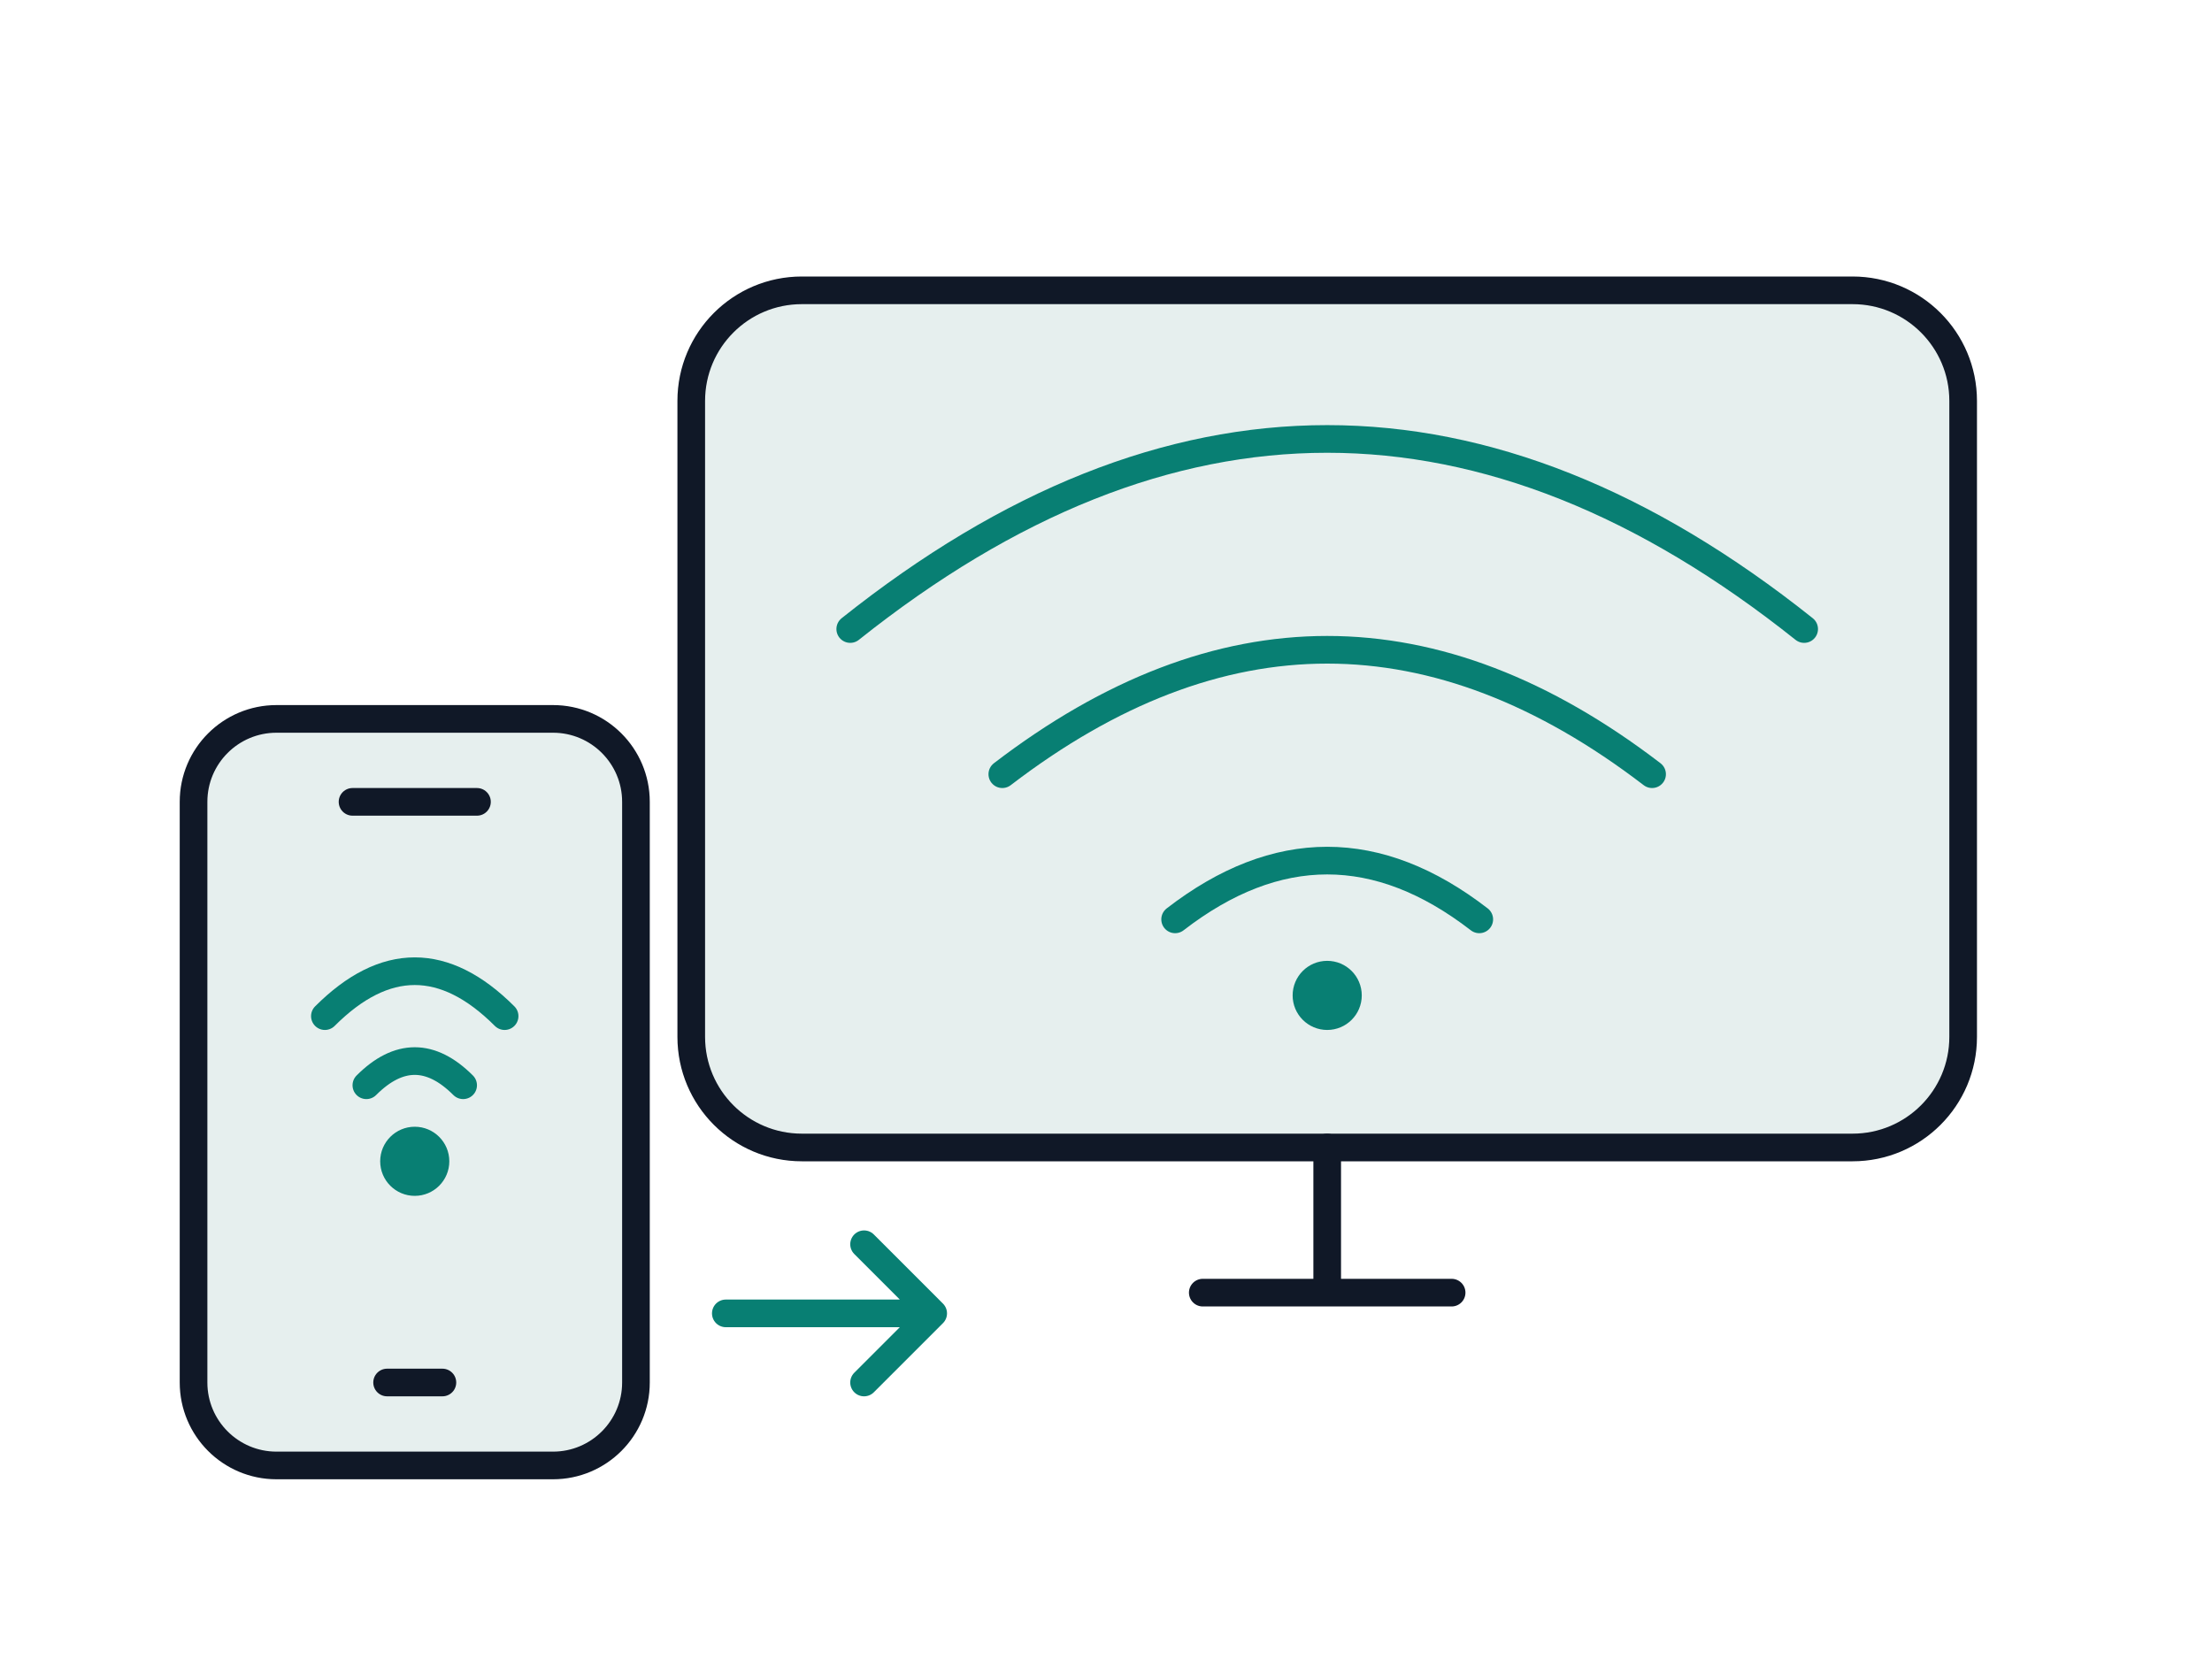
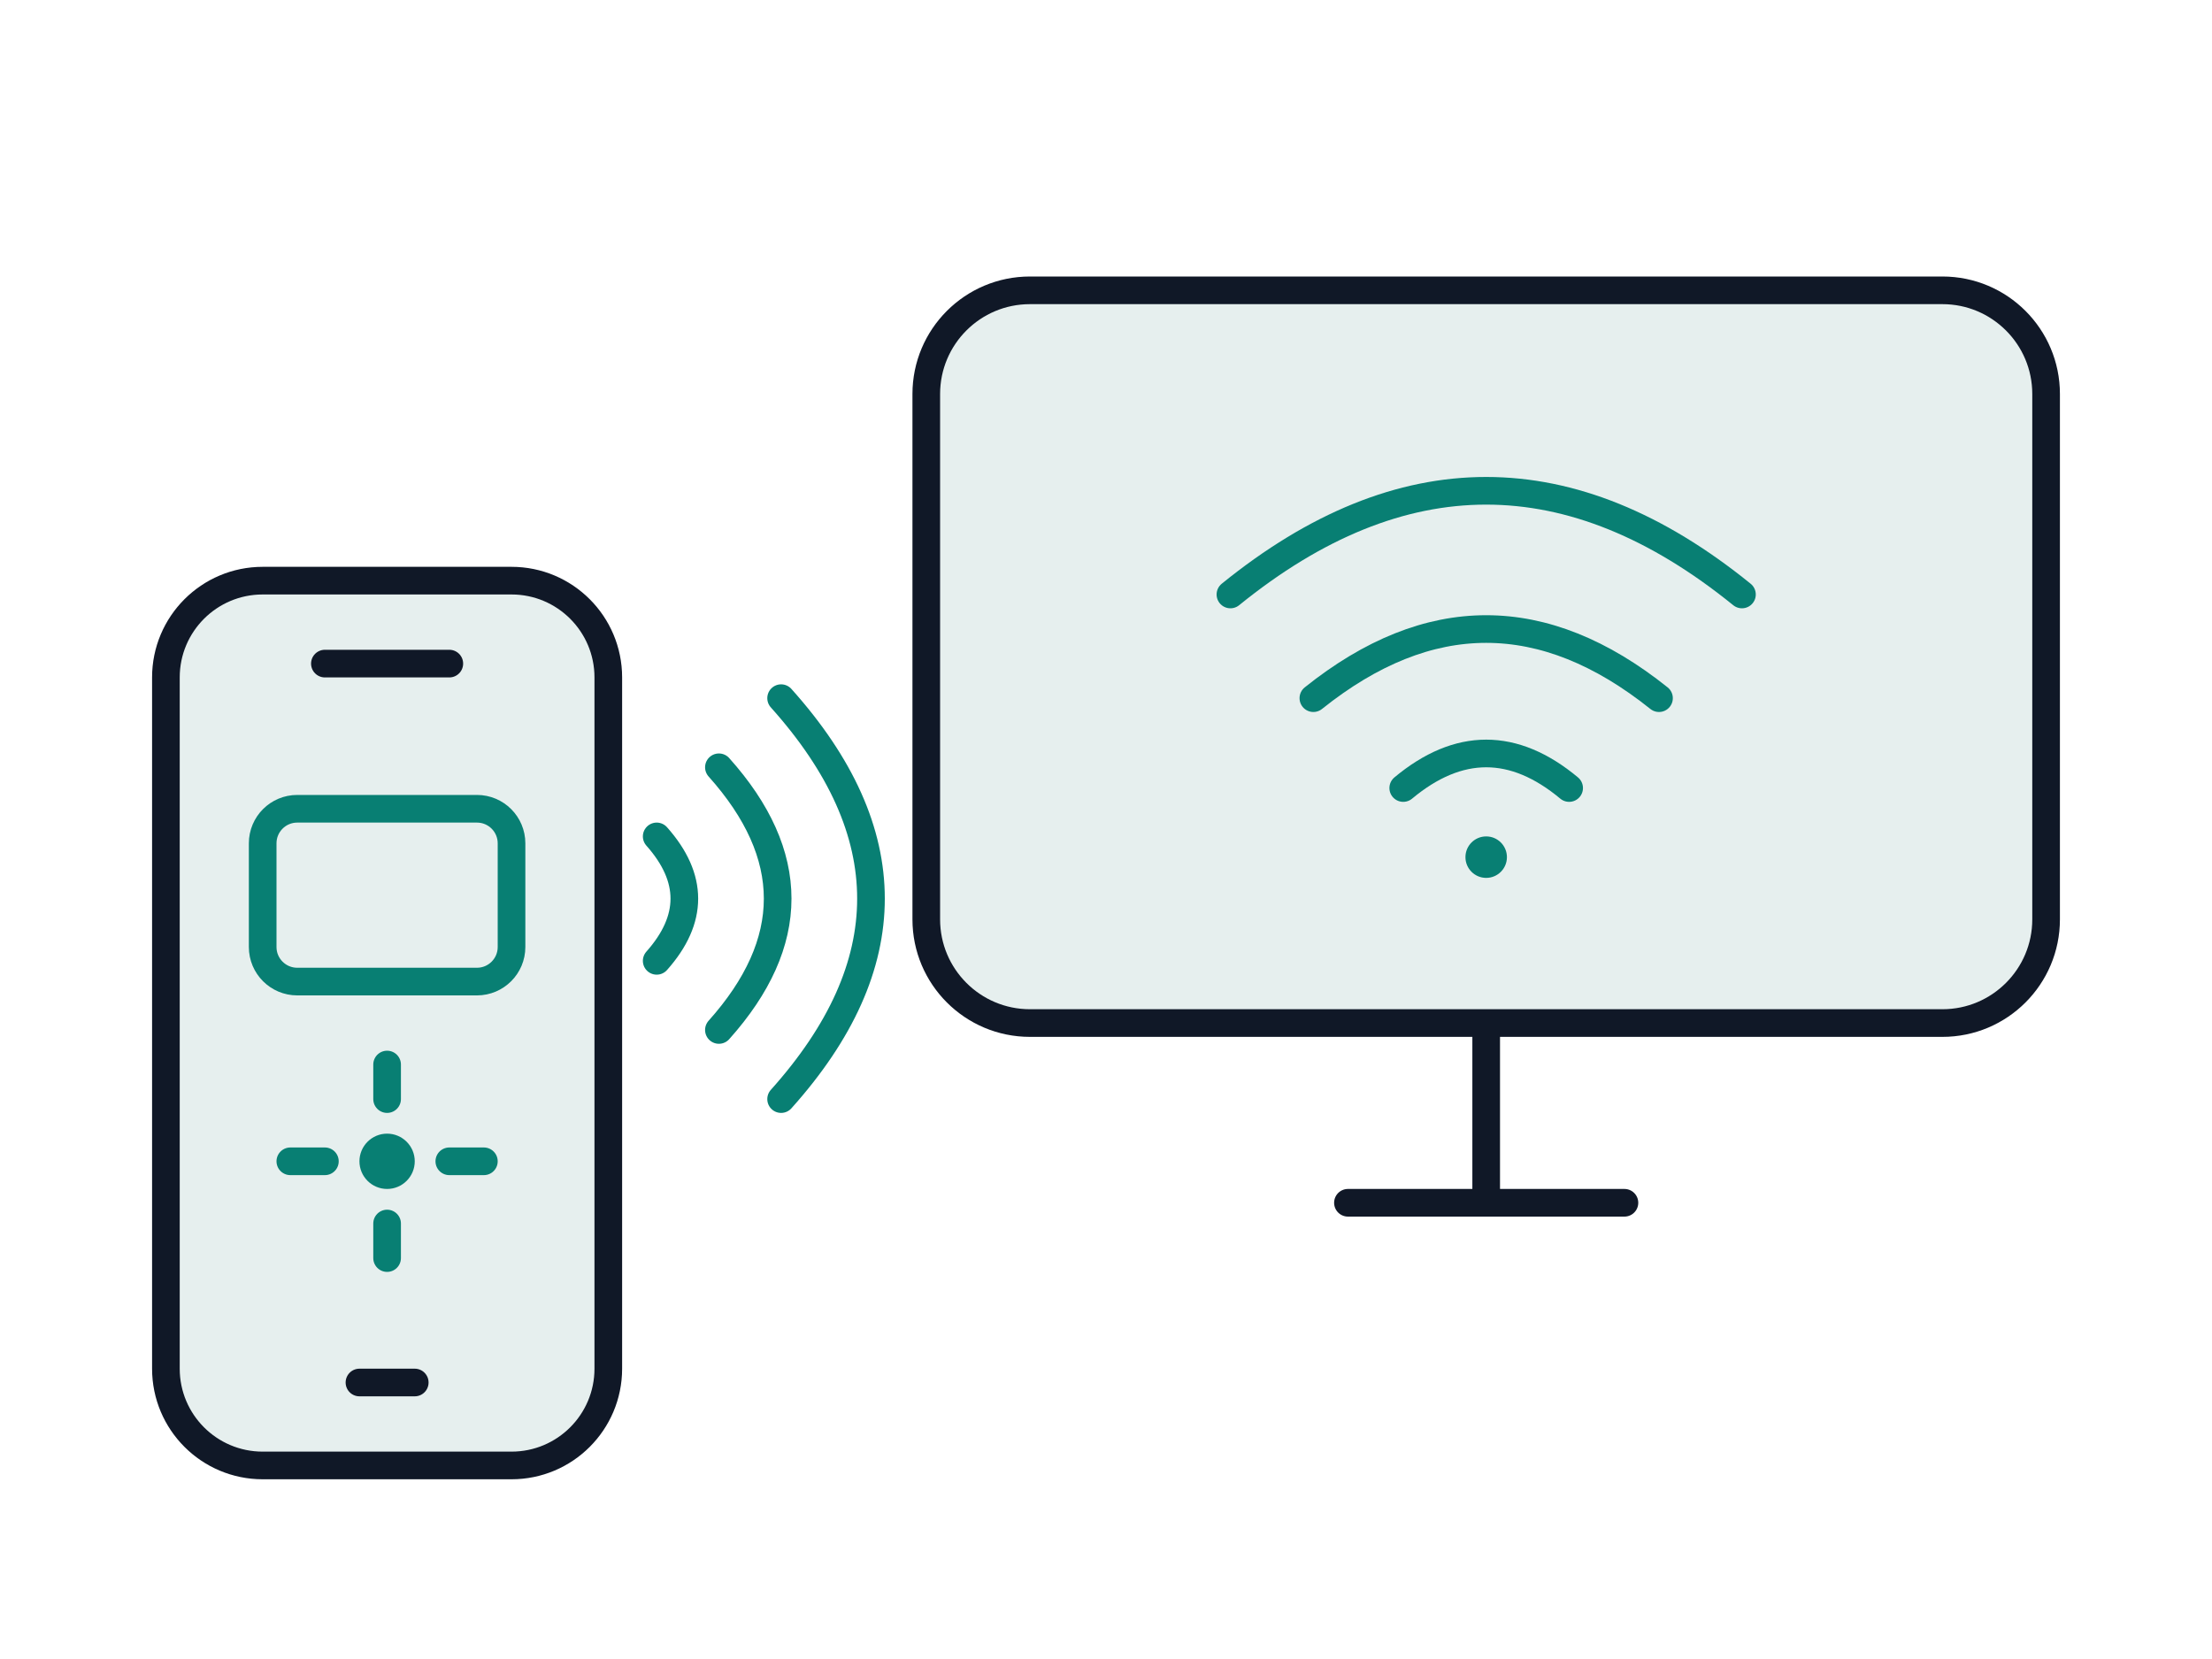
<svg xmlns="http://www.w3.org/2000/svg" width="320" height="240" viewBox="0 0 320 240">
  <g fill="none" stroke="#101827" stroke-width="4" stroke-linecap="round" stroke-linejoin="round">
-     <rect x="100" y="42" width="184" height="124" rx="16" fill="#E6EFEE" />
-     <path d="M174 187h36m-18-21v21" />
-     <rect x="28" y="104" width="64" height="108" rx="12" fill="#E6EFEE" />
-     <path d="M51 116h18m-13 84h8" />
+     <rect x="134" y="42" width="162" height="106" rx="15" fill="#E6EFEE" />
+     <path d="M215 149v25m-20 0h40" />
  </g>
+   <g fill="none" stroke="#101827" stroke-width="4" stroke-linecap="round" stroke-linejoin="round">
+     <rect x="24" y="84" width="64" height="128" rx="14" fill="#E6EFEE" />
+     <path d="M47 96h18m-13 104h8" />
+   </g>
+   <g fill="none" stroke="#087F73" stroke-width="4" stroke-linecap="round">
+     <rect x="38" y="117" width="36" height="25" rx="5" />
+     <path d="M56 154v5m0 18v5m-14-14h5m18 0h5" />
+   </g>
+   <circle cx="56" cy="168" r="4" fill="#087F73" />
  <g fill="none" stroke="#087F73" stroke-width="4" stroke-linecap="round" stroke-linejoin="round">
-     <path d="M123 91q69-55 138 0m-116 21q47-36 94 0m-69 21q22-17 44 0" />
-     <circle cx="192" cy="144" r="3" fill="#087F73" />
-     <path d="M53 157q7-7 14 0m-20-10q13-13 26 0" />
-     <circle cx="60" cy="168" r="3" fill="#087F73" />
-     <path d="M105 190h30m-10-10 10 10-10 10" />
+     <path d="M178 86q37-30 74 0m-62 15q25-20 50 0m-37 13q12-10 24 0" />
+     <circle cx="215" cy="124" r="3" fill="#087F73" stroke="none" />
+     <path d="M95 121q8 9 0 18m9-28q17 19 0 38m9-48q26 29 0 58" />
  </g>
</svg>
